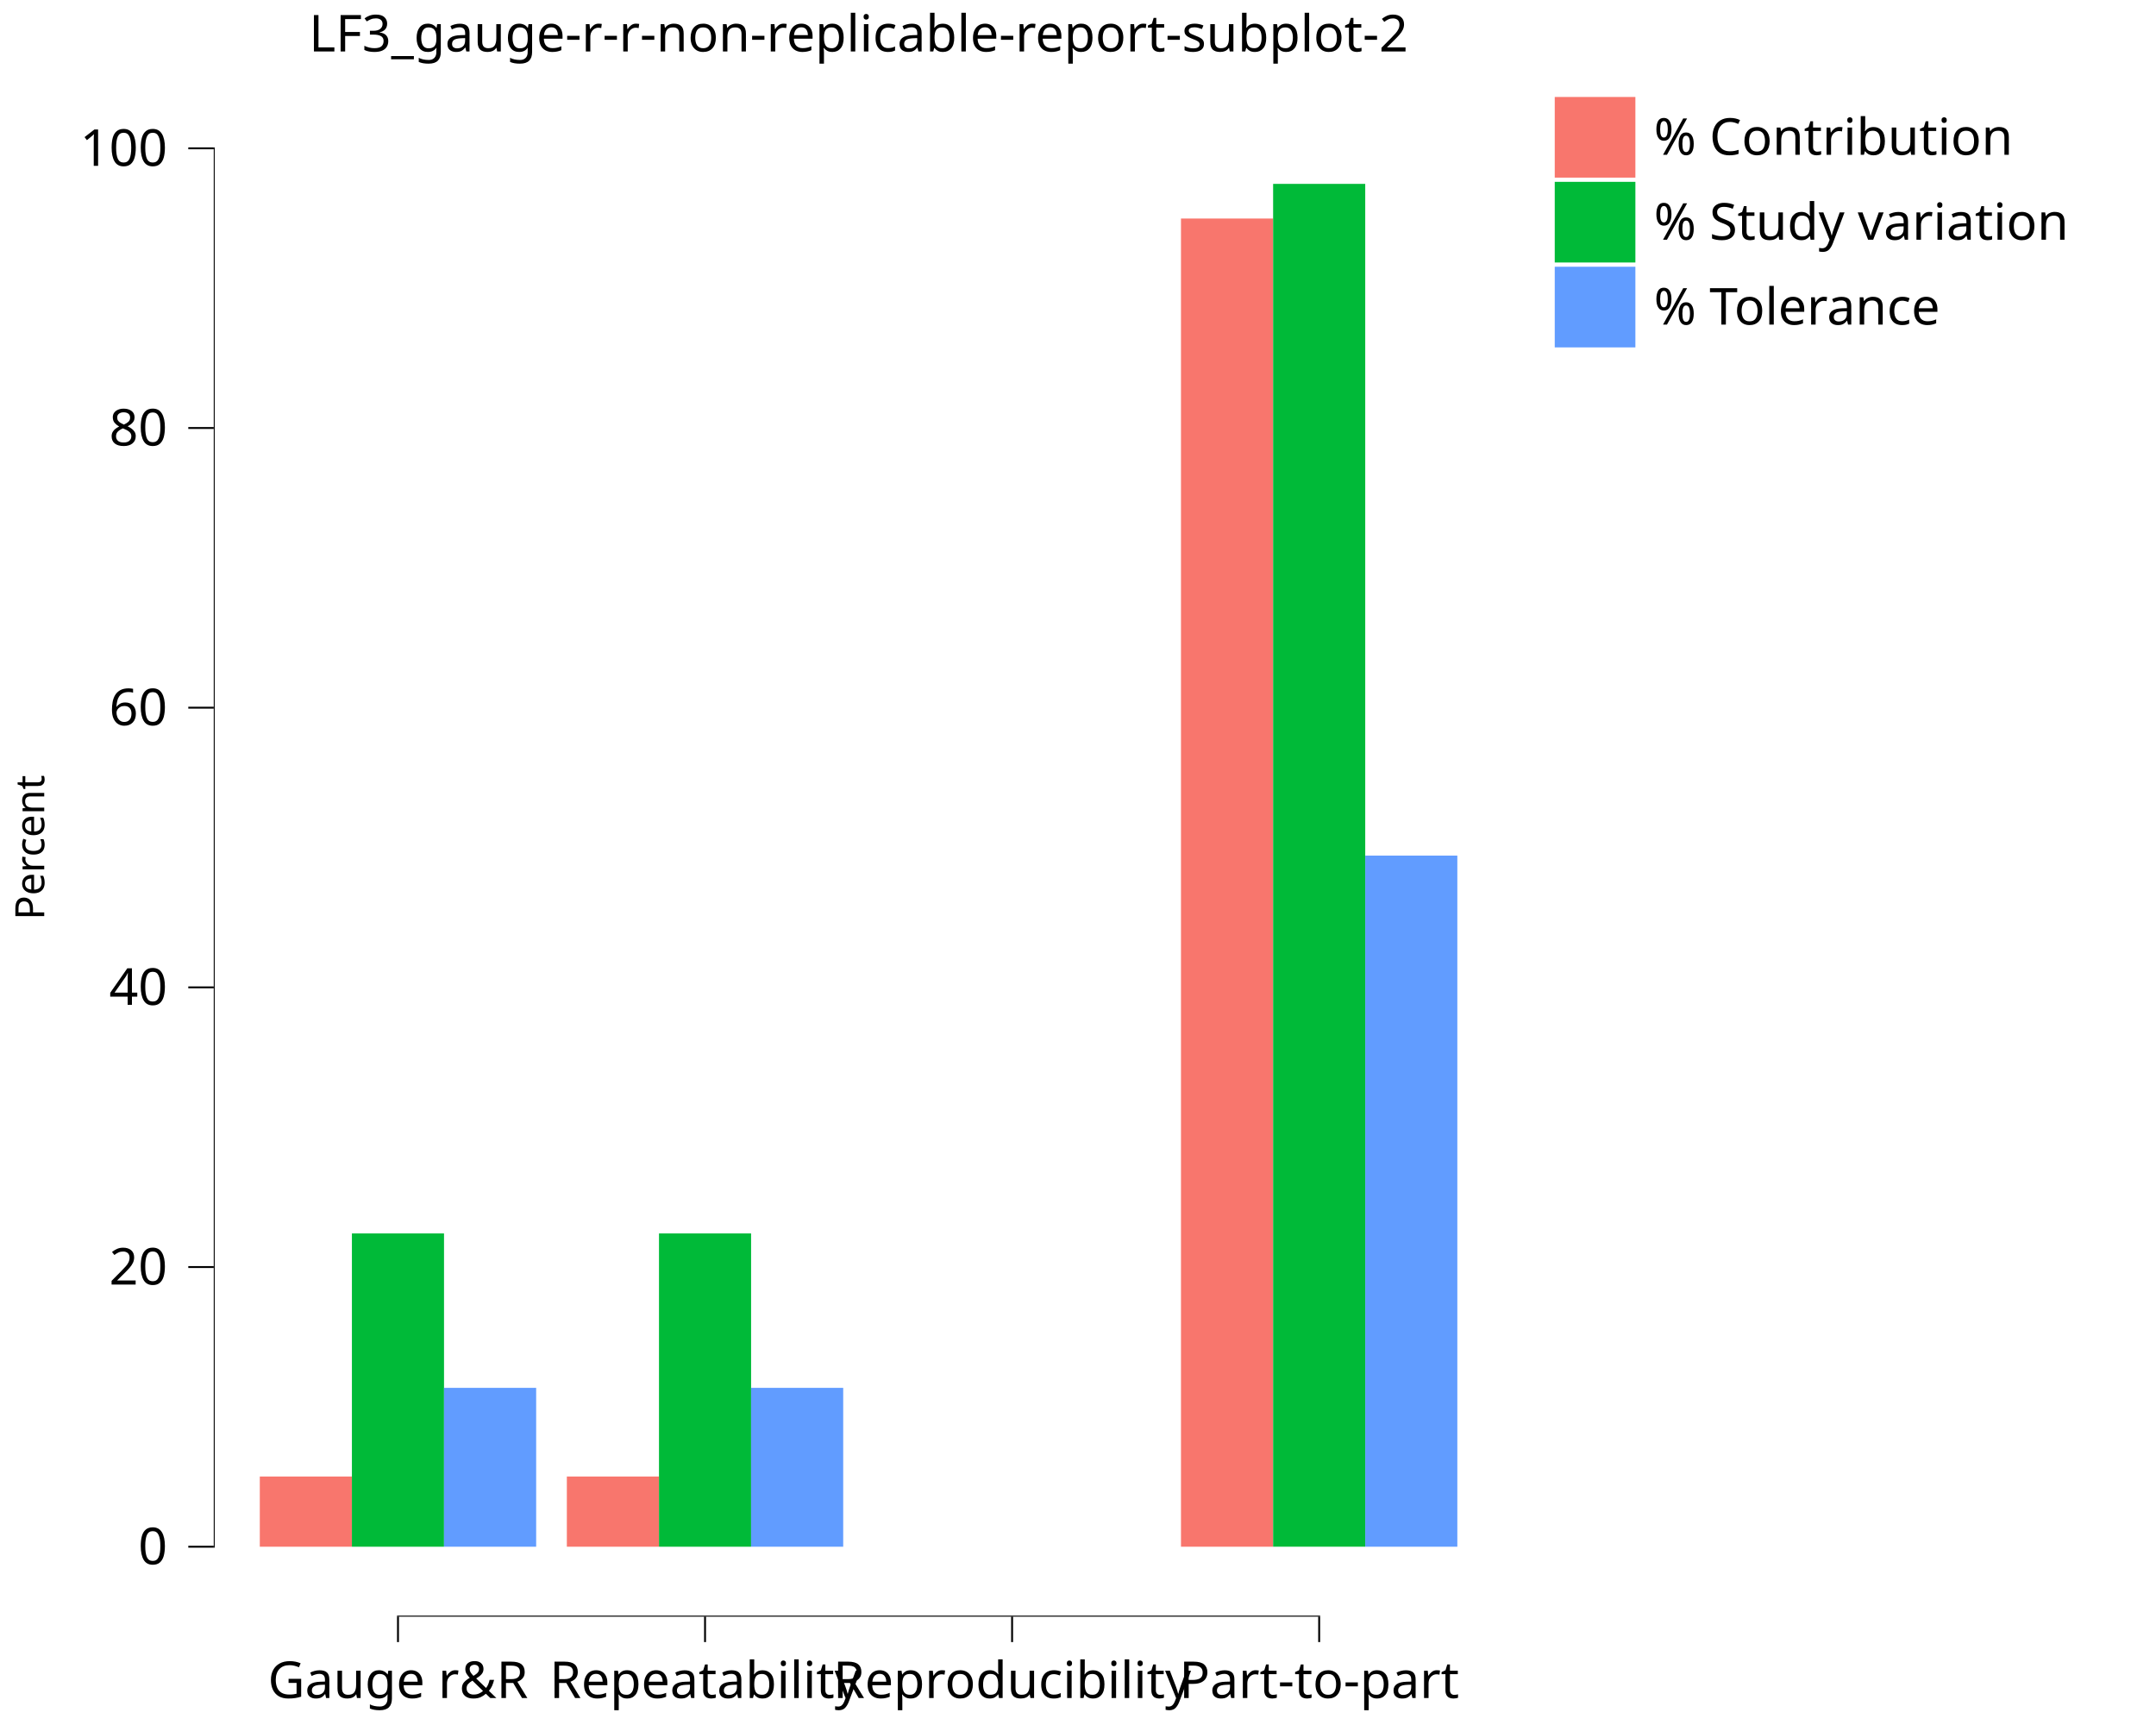
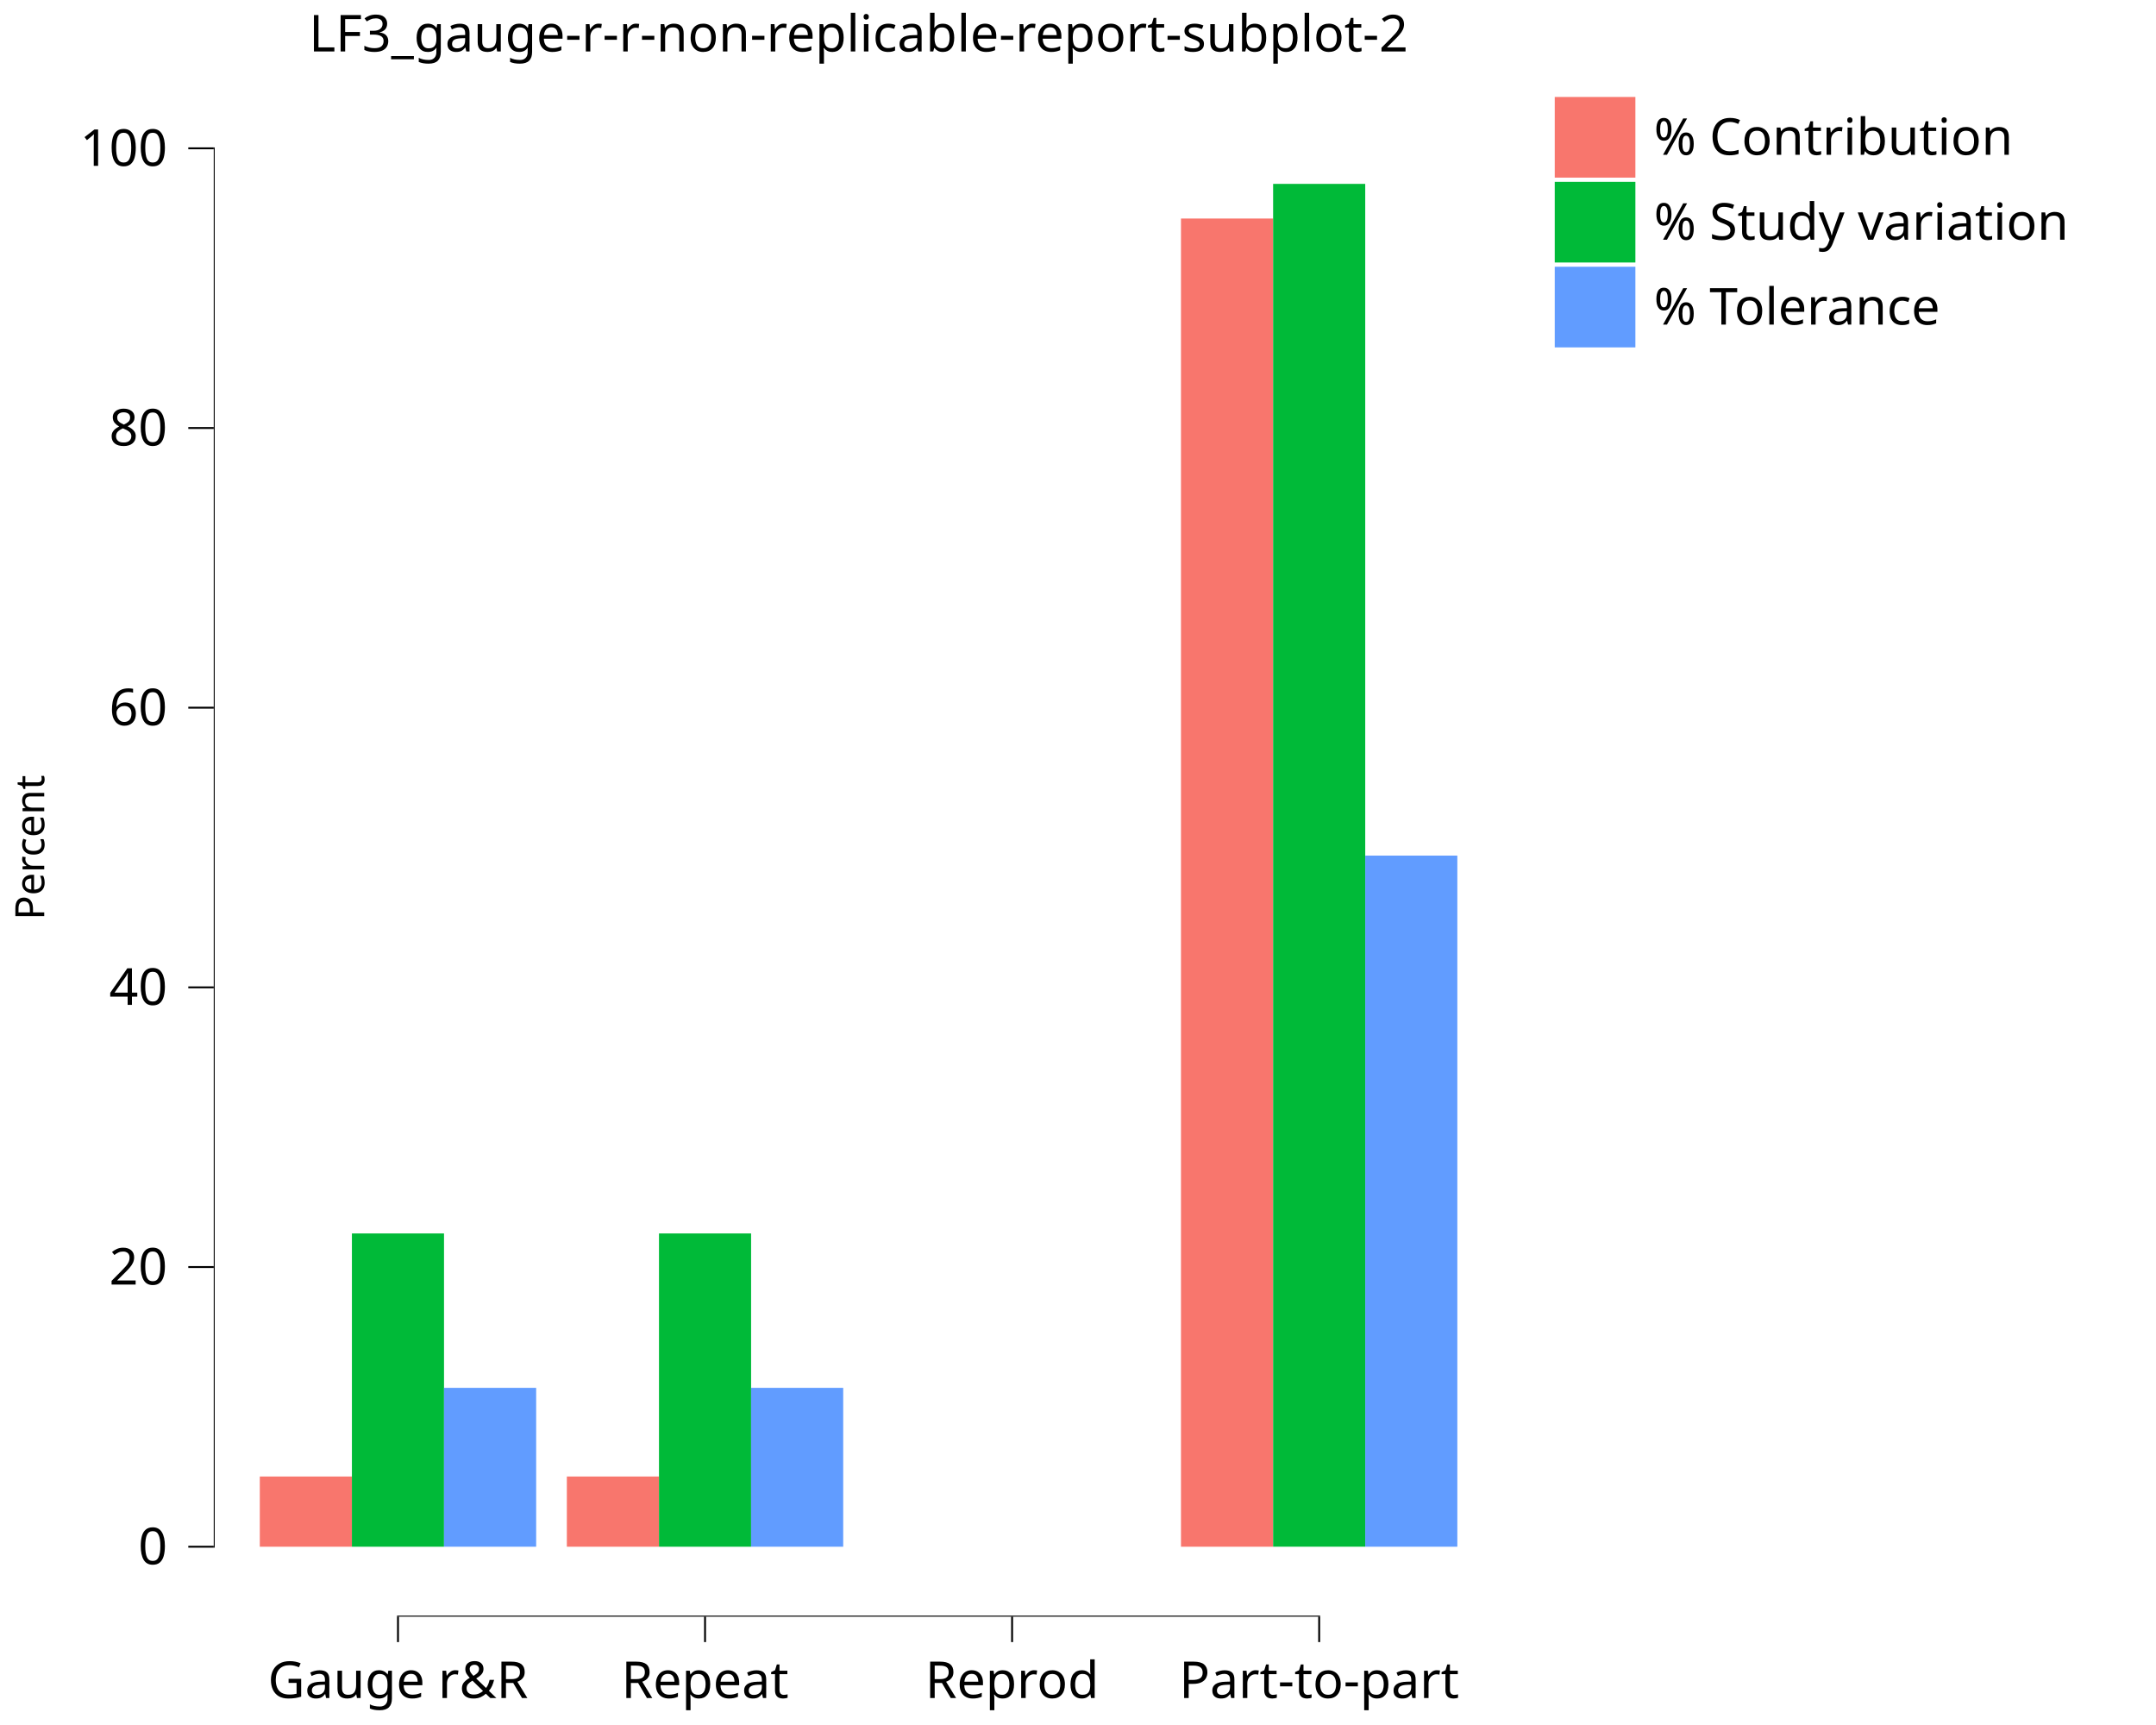
<svg xmlns="http://www.w3.org/2000/svg" class="svglite" data-engine-version="2.0" width="720.00pt" height="576.00pt" viewBox="0 0 720.00 576.00">
  <defs>
    <style type="text/css">
    .svglite line, .svglite polyline, .svglite polygon, .svglite path, .svglite rect, .svglite circle {
      fill: none;
      stroke: #000000;
      stroke-linecap: round;
      stroke-linejoin: round;
      stroke-miterlimit: 10.00;
    }
  </style>
  </defs>
  <rect width="100%" height="100%" style="stroke: none; fill: #FFFFFF;" />
  <defs>
    <clipPath id="cpMC4wMHw3MjAuMDB8MC4wMHw1NzYuMDA=">
      <rect x="0.00" y="0.00" width="720.00" height="576.00" />
    </clipPath>
  </defs>
  <g clip-path="url(#cpMC4wMHw3MjAuMDB8MC4wMHw1NzYuMDA=)">
    <rect x="0.00" y="0.00" width="720.00" height="576.00" style="stroke-width: 10.67; stroke: none;" />
  </g>
  <defs>
    <clipPath id="cpNzEuMzh8NTAyLjA2fDI2LjE5fDUzOS44MQ==">
      <rect x="71.38" y="26.19" width="430.68" height="513.63" />
    </clipPath>
  </defs>
  <g clip-path="url(#cpNzEuMzh8NTAyLjA2fDI2LjE5fDUzOS44MQ==)">
    <rect x="71.38" y="26.19" width="430.68" height="513.63" style="stroke-width: 10.67; stroke: none;" />
    <rect x="86.76" y="493.03" width="30.76" height="23.44" style="stroke-width: 1.07; stroke: none; stroke-linecap: butt; stroke-linejoin: miter; fill: #F8766D;" />
    <rect x="189.30" y="493.03" width="30.76" height="23.44" style="stroke-width: 1.07; stroke: none; stroke-linecap: butt; stroke-linejoin: miter; fill: #F8766D;" />
    <rect x="291.85" y="516.47" width="30.76" height="0.00" style="stroke-width: 1.07; stroke: none; stroke-linecap: butt; stroke-linejoin: miter; fill: #F8766D;" />
    <rect x="394.39" y="72.97" width="30.76" height="443.50" style="stroke-width: 1.07; stroke: none; stroke-linecap: butt; stroke-linejoin: miter; fill: #F8766D;" />
    <rect x="117.52" y="411.86" width="30.76" height="104.61" style="stroke-width: 1.07; stroke: none; stroke-linecap: butt; stroke-linejoin: miter; fill: #00BA38;" />
    <rect x="220.07" y="411.86" width="30.76" height="104.61" style="stroke-width: 1.07; stroke: none; stroke-linecap: butt; stroke-linejoin: miter; fill: #00BA38;" />
    <rect x="322.61" y="516.47" width="30.76" height="0.00" style="stroke-width: 1.07; stroke: none; stroke-linecap: butt; stroke-linejoin: miter; fill: #00BA38;" />
    <rect x="425.16" y="61.40" width="30.76" height="455.06" style="stroke-width: 1.07; stroke: none; stroke-linecap: butt; stroke-linejoin: miter; fill: #00BA38;" />
    <rect x="148.29" y="463.42" width="30.76" height="53.05" style="stroke-width: 1.07; stroke: none; stroke-linecap: butt; stroke-linejoin: miter; fill: #619CFF;" />
    <rect x="250.83" y="463.42" width="30.76" height="53.05" style="stroke-width: 1.07; stroke: none; stroke-linecap: butt; stroke-linejoin: miter; fill: #619CFF;" />
    <rect x="353.38" y="516.47" width="30.76" height="0.00" style="stroke-width: 1.07; stroke: none; stroke-linecap: butt; stroke-linejoin: miter; fill: #619CFF;" />
    <rect x="455.92" y="285.70" width="30.76" height="230.77" style="stroke-width: 1.07; stroke: none; stroke-linecap: butt; stroke-linejoin: miter; fill: #619CFF;" />
    <line x1="132.59" y1="539.81" x2="440.86" y2="539.81" style="stroke-width: 0.64; stroke-linecap: butt;" />
    <line x1="71.38" y1="516.79" x2="71.38" y2="49.22" style="stroke-width: 0.64; stroke-linecap: butt;" />
    <rect x="71.38" y="26.19" width="430.68" height="513.63" style="stroke-width: 0.00; stroke: none;" />
  </g>
  <g clip-path="url(#cpMC4wMHw3MjAuMDB8MC4wMHw1NzYuMDA=)">
    <polyline points="71.38,539.81 71.38,26.19 " style="stroke-width: 0.00; stroke: none; stroke-linecap: butt;" />
    <text x="55.90" y="522.32" text-anchor="end" style="font-size: 17.00px; font-family: sans;" textLength="9.46px" lengthAdjust="spacingAndGlyphs">0</text>
    <text x="55.90" y="428.93" text-anchor="end" style="font-size: 17.00px; font-family: sans;" textLength="18.91px" lengthAdjust="spacingAndGlyphs">20</text>
    <text x="55.90" y="335.54" text-anchor="end" style="font-size: 17.00px; font-family: sans;" textLength="18.91px" lengthAdjust="spacingAndGlyphs">40</text>
    <text x="55.90" y="242.16" text-anchor="end" style="font-size: 17.00px; font-family: sans;" textLength="18.91px" lengthAdjust="spacingAndGlyphs">60</text>
    <text x="55.90" y="148.77" text-anchor="end" style="font-size: 17.00px; font-family: sans;" textLength="18.91px" lengthAdjust="spacingAndGlyphs">80</text>
    <text x="55.90" y="55.38" text-anchor="end" style="font-size: 17.00px; font-family: sans;" textLength="28.37px" lengthAdjust="spacingAndGlyphs">100</text>
    <polyline points="62.88,516.47 71.38,516.47 " style="stroke-width: 0.64; stroke-linecap: butt;" />
    <polyline points="62.88,423.08 71.38,423.08 " style="stroke-width: 0.64; stroke-linecap: butt;" />
    <polyline points="62.88,329.69 71.38,329.69 " style="stroke-width: 0.64; stroke-linecap: butt;" />
    <polyline points="62.88,236.31 71.38,236.31 " style="stroke-width: 0.64; stroke-linecap: butt;" />
    <polyline points="62.88,142.92 71.38,142.92 " style="stroke-width: 0.64; stroke-linecap: butt;" />
    <polyline points="62.88,49.53 71.38,49.53 " style="stroke-width: 0.64; stroke-linecap: butt;" />
    <polyline points="71.38,539.81 502.06,539.81 " style="stroke-width: 0.00; stroke: none; stroke-linecap: butt;" />
    <polyline points="132.91,548.32 132.91,539.81 " style="stroke-width: 0.64; stroke-linecap: butt;" />
    <polyline points="235.45,548.32 235.45,539.81 " style="stroke-width: 0.64; stroke-linecap: butt;" />
    <polyline points="337.99,548.32 337.99,539.81 " style="stroke-width: 0.64; stroke-linecap: butt;" />
    <polyline points="440.54,548.32 440.54,539.81 " style="stroke-width: 0.64; stroke-linecap: butt;" />
    <text x="132.91" y="566.99" text-anchor="middle" style="font-size: 17.00px; font-family: sans;" textLength="85.06px" lengthAdjust="spacingAndGlyphs">Gauge r&amp;R</text>
-     <text x="235.45" y="566.99" text-anchor="middle" style="font-size: 17.00px; font-family: sans;" textLength="98.29px" lengthAdjust="spacingAndGlyphs">Repeatability</text>
-     <text x="337.99" y="566.99" text-anchor="middle" style="font-size: 17.00px; font-family: sans;" textLength="111.51px" lengthAdjust="spacingAndGlyphs">Reproducibility</text>
+     <text x="235.45" y="566.99" text-anchor="middle" style="font-size: 17.00px; font-family: sans;" textLength="54.82px" lengthAdjust="spacingAndGlyphs">Repeat</text>
+     <text x="337.99" y="566.99" text-anchor="middle" style="font-size: 17.00px; font-family: sans;" textLength="55.76px" lengthAdjust="spacingAndGlyphs">Reprod</text>
    <text x="440.54" y="566.99" text-anchor="middle" style="font-size: 17.00px; font-family: sans;" textLength="85.98px" lengthAdjust="spacingAndGlyphs">Part-to-part</text>
    <text transform="translate(14.77,283.00) rotate(-90)" text-anchor="middle" style="font-size: 13.50px; font-family: sans;" textLength="46.53px" lengthAdjust="spacingAndGlyphs">Percent</text>
    <rect x="513.02" y="26.19" width="177.09" height="96.00" style="stroke-width: 0.75; stroke: none;" />
    <rect x="513.02" y="26.19" width="177.09" height="96.00" style="stroke-width: 10.67; stroke: none;" />
    <rect x="518.50" y="31.67" width="28.35" height="28.35" style="stroke-width: 10.67; stroke: none;" />
    <rect x="519.21" y="32.38" width="26.93" height="26.93" style="stroke-width: 1.07; stroke: none; stroke-linecap: butt; stroke-linejoin: miter; fill: #F8766D;" />
    <rect x="518.50" y="60.01" width="28.35" height="28.35" style="stroke-width: 10.67; stroke: none;" />
    <rect x="519.21" y="60.72" width="26.93" height="26.93" style="stroke-width: 1.07; stroke: none; stroke-linecap: butt; stroke-linejoin: miter; fill: #00BA38;" />
    <rect x="518.50" y="88.36" width="28.35" height="28.35" style="stroke-width: 10.67; stroke: none;" />
    <rect x="519.21" y="89.07" width="26.93" height="26.93" style="stroke-width: 1.07; stroke: none; stroke-linecap: butt; stroke-linejoin: miter; fill: #619CFF;" />
    <text x="552.33" y="51.69" style="font-size: 17.00px; font-family: sans;" textLength="111.51px" lengthAdjust="spacingAndGlyphs">% Contribution</text>
    <text x="552.33" y="80.04" style="font-size: 17.00px; font-family: sans;" textLength="132.30px" lengthAdjust="spacingAndGlyphs">% Study variation</text>
    <text x="552.33" y="108.38" style="font-size: 17.00px; font-family: sans;" textLength="95.44px" lengthAdjust="spacingAndGlyphs">% Tolerance</text>
    <text x="286.72" y="17.18" text-anchor="middle" style="font-size: 17.00px; font-family: sans;" textLength="346.80px" lengthAdjust="spacingAndGlyphs">LF3_gauge-r-r-non-replicable-report-subplot-2</text>
  </g>
</svg>
